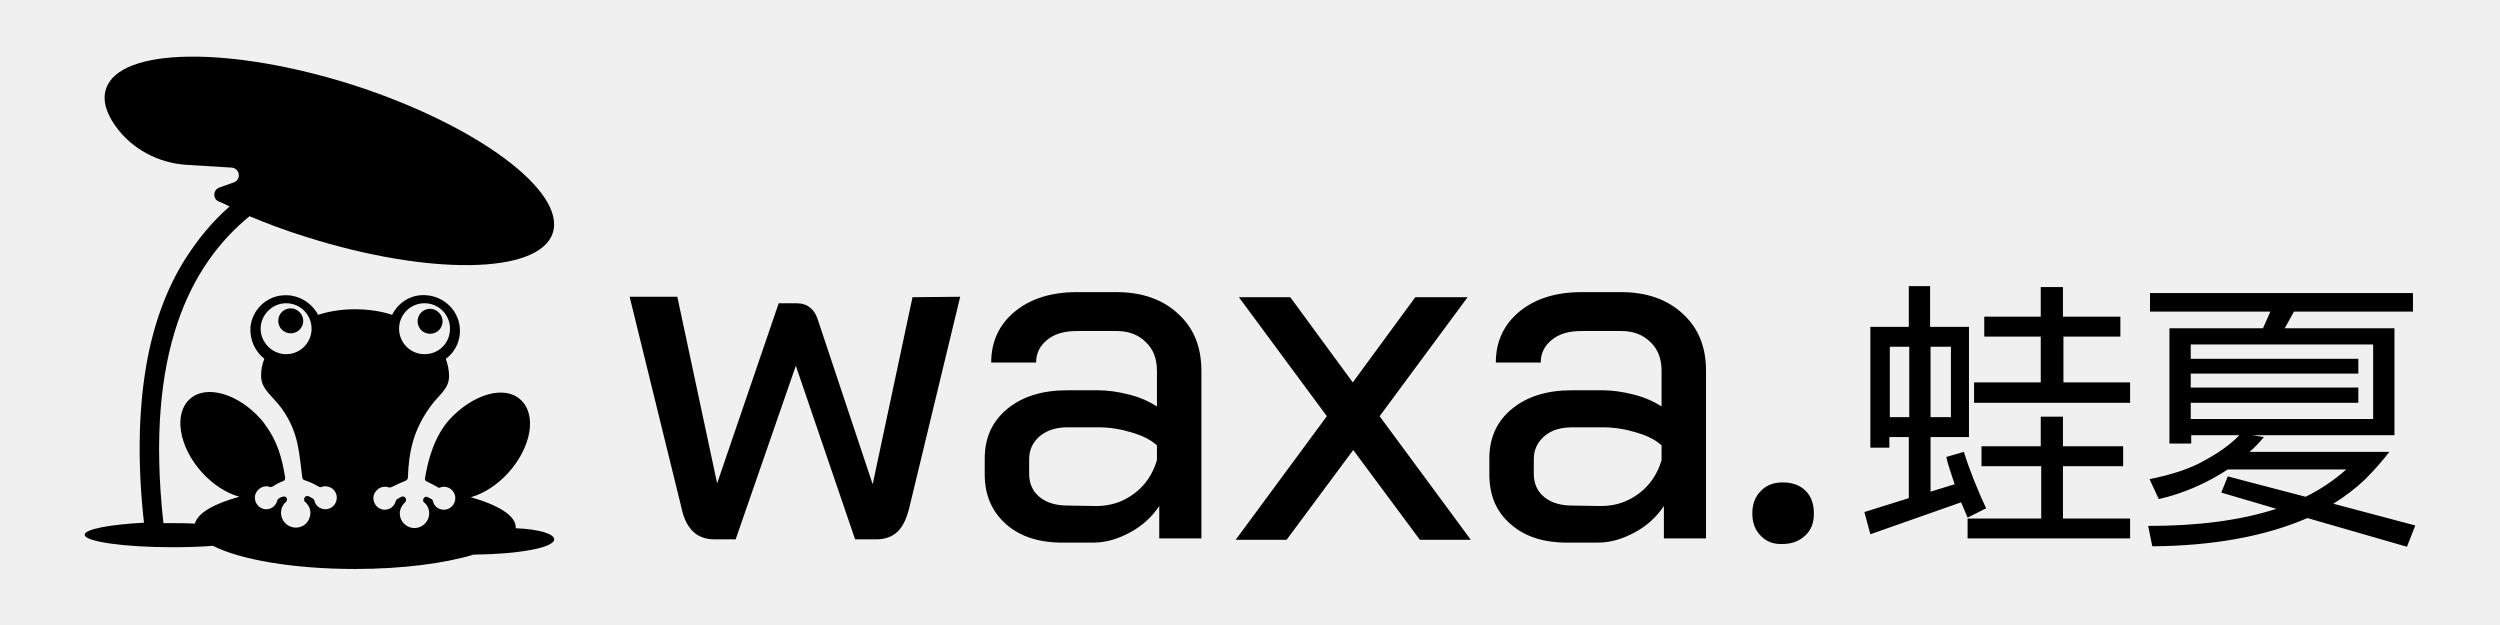
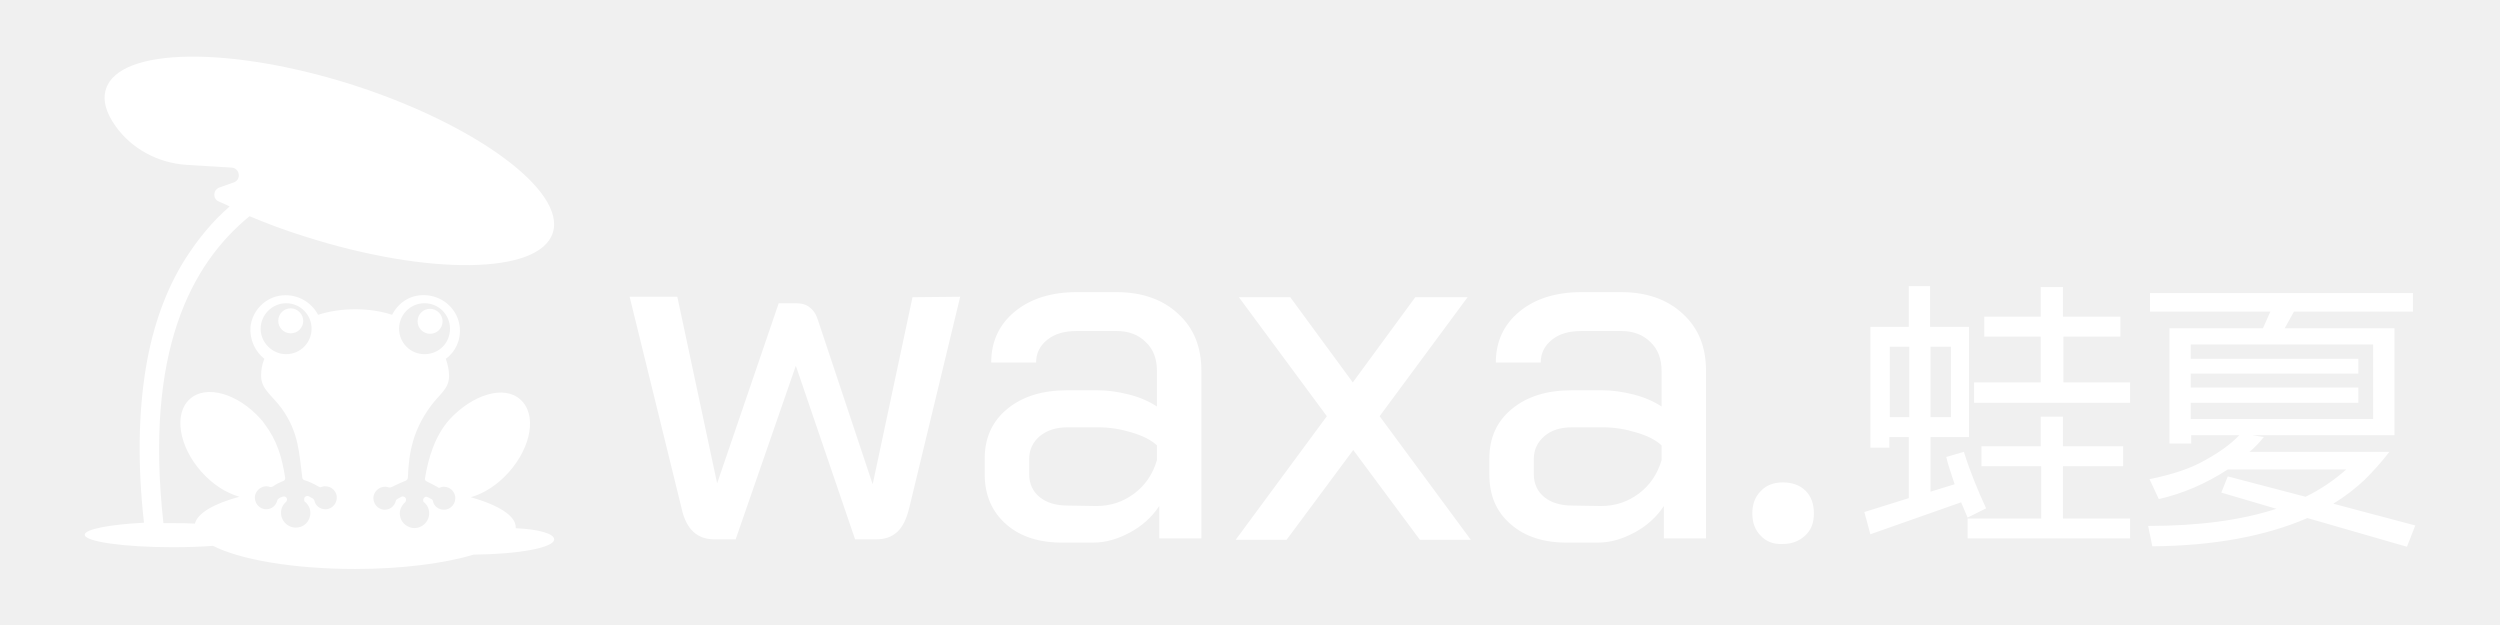
<svg xmlns="http://www.w3.org/2000/svg" version="1.1" id="_图层_2" x="0px" y="0px" viewBox="0 0 540 135" style="enable-background:new 0 0 540 135;" xml:space="preserve">
+   <style type="text/css">
+ 	.st0{fill:#FFFFFF;}
+ </style>
  <g id="_图层_1-2">
-     <path d="M207.4,64.1l-11,45.6c-0.6,2.4-1.4,4.1-2.6,5.2c-1.2,1.1-2.7,1.6-4.6,1.6h-4.5L171.9,79l-13,37.5h-4.5   c-1.9,0-3.4-0.5-4.6-1.6c-1.2-1.1-2.1-2.8-2.6-5.2L136,64.1h10.3l8.6,40.3l13.3-38.9h3.7c1.3,0,2.3,0.3,3,0.9   c0.8,0.6,1.4,1.5,1.8,2.8l11.8,35.4l8.6-40.4L207.4,64.1L207.4,64.1z M217.4,113.3c-3.1-2.7-4.7-6.3-4.7-10.8v-3.5   c0-4.4,1.6-8,4.9-10.7c3.3-2.7,7.6-4,12.9-4h6.6c2.1,0,4.3,0.3,6.7,0.9c2.4,0.6,4.4,1.5,6.1,2.6v-7.7c0-2.6-0.8-4.7-2.4-6.2   c-1.6-1.6-3.7-2.4-6.3-2.4h-8.6c-2.7,0-4.8,0.6-6.4,1.9c-1.6,1.3-2.4,2.9-2.4,4.9h-9.7c0-4.5,1.7-8.2,5.1-11   c3.4-2.8,7.9-4.2,13.4-4.2h8.6c5.5,0,10,1.6,13.3,4.7c3.4,3.1,5,7.2,5,12.3v36.2h-9.1v-7c-1.6,2.4-3.7,4.3-6.3,5.7   s-5.2,2.2-7.9,2.2H230C224.7,117.3,220.5,116,217.4,113.3L217.4,113.3z M236.8,109.3c3.1,0,5.8-0.9,8.2-2.7s4-4.2,4.9-7.2v-3.2   c-1.3-1.2-3.1-2.1-5.5-2.8c-2.3-0.7-4.7-1.1-7.1-1.1h-6.7c-2.4,0-4.4,0.6-6,1.9c-1.5,1.3-2.3,2.9-2.3,5v3.2c0,2.1,0.8,3.8,2.3,5   c1.5,1.2,3.5,1.8,6,1.8L236.8,109.3L236.8,109.3z M286.6,89.9l-19-25.7h11.1l13.5,18.4l13.5-18.4H317l-19,25.7l19.7,26.7h-11   l-14.4-19.4l-14.4,19.4h-11L286.6,89.9z M326.4,113.3c-3.2-2.7-4.7-6.3-4.7-10.8v-3.5c0-4.4,1.6-8,4.9-10.7c3.3-2.7,7.6-4,12.9-4   h6.6c2.1,0,4.3,0.3,6.7,0.9c2.4,0.6,4.4,1.5,6.1,2.6v-7.7c0-2.6-0.8-4.7-2.4-6.2c-1.6-1.6-3.7-2.4-6.3-2.4h-8.6   c-2.7,0-4.8,0.6-6.4,1.9c-1.6,1.3-2.4,2.9-2.4,4.9h-9.7c0-4.5,1.7-8.2,5.1-11c3.4-2.8,7.9-4.2,13.4-4.2h8.6c5.5,0,10,1.6,13.3,4.7   c3.4,3.1,5,7.2,5,12.3v36.2h-9.1v-7c-1.6,2.4-3.7,4.3-6.3,5.7c-2.6,1.4-5.2,2.2-7.9,2.2H339C333.7,117.3,329.5,116,326.4,113.3   L326.4,113.3z M345.8,109.3c3.1,0,5.8-0.9,8.2-2.7s4-4.2,4.9-7.2v-3.2c-1.3-1.2-3.1-2.1-5.5-2.8c-2.3-0.7-4.7-1.1-7.1-1.1h-6.7   c-2.5,0-4.5,0.6-6,1.9c-1.5,1.3-2.3,2.9-2.3,5v3.2c0,2.1,0.8,3.8,2.3,5c1.5,1.2,3.5,1.8,6,1.8L345.8,109.3L345.8,109.3z    M380.3,115.7c-1.2-1.2-1.8-2.8-1.8-4.8s0.6-3.6,1.8-4.8c1.2-1.3,2.8-1.9,4.8-1.9c2,0,3.7,0.6,4.9,1.8c1.2,1.2,1.8,2.8,1.8,4.9   s-0.6,3.6-1.9,4.8c-1.3,1.2-2.9,1.8-4.8,1.8C383.1,117.6,381.5,117,380.3,115.7z M65.5,69.3c0,1.5-1.2,2.7-2.7,2.7   s-2.7-1.2-2.7-2.7s1.2-2.7,2.7-2.7S65.5,67.9,65.5,69.3z M92.9,66.7c-1.5,0-2.7,1.2-2.7,2.7s1.2,2.7,2.7,2.7s2.7-1.2,2.7-2.7   S94.3,66.7,92.9,66.7z M119.7,116.5c0,1.8-7.6,3.2-17.4,3.3c-6.3,1.9-15.5,3.1-25.6,3.1c-13.3,0-24.8-2-30.7-5   c-2.6,0.2-5.6,0.3-8.7,0.3c-10.5,0-19-1.2-19-2.7c0-1.2,5.4-2.2,12.8-2.6c-1.4-12.5-1.2-23.7,0.4-33.4c1.5-9.1,4.4-17.1,8.6-23.7   c2.7-4.2,5.8-8,9.5-11.2c-0.8-0.4-1.6-0.8-2.4-1.1c-1.3-0.6-1.2-2.5,0.2-3l3.1-1.1c1.7-0.6,1.3-3.1-0.5-3.2l-9.8-0.6   c-6-0.4-11.7-3.4-15.2-8.3c-2.1-2.9-2.9-5.7-2.1-8.1c2.9-9,26.8-9.3,53.5-0.8c26.6,8.6,45.9,22.9,43,31.9s-26.8,9.3-53.5,0.8   c-4.2-1.3-8.2-2.8-12-4.4c-12.7,10.4-22.7,29.3-18.6,66.3c0.7,0,1.3,0,2,0c1.7,0,3.2,0,4.8,0.1c0.6-2.3,4.1-4.3,9.6-5.8   c-2.8-0.8-5.7-2.6-8.2-5.4c-4.9-5.5-6-12.6-2.5-15.7c3.5-3.2,10.4-1.2,15.3,4.3c0.3,0.3,0.6,0.7,0.8,1c2.8,3.7,3.8,7.3,4.5,11.7   c0,0.3-0.1,0.6-0.4,0.7c-0.8,0.3-1.6,0.7-2.3,1.2c-0.2,0.1-0.4,0.1-0.6,0.1c-0.4-0.2-0.9-0.2-1.3-0.1c-0.9,0.2-1.7,1-1.9,1.9   c-0.3,1.6,0.9,3,2.4,3c1.2,0,2.1-0.8,2.4-1.9c0-0.2,0.2-0.3,0.3-0.4c0.2-0.2,0.5-0.3,0.8-0.4c0.5-0.2,1,0.1,1,0.6l0,0   c0,0.2-0.1,0.4-0.2,0.5c-0.7,0.6-1.1,1.4-1.1,2.4c0,1.9,1.8,3.5,3.8,3.1c1.3-0.2,2.3-1.3,2.5-2.6c0.2-1.2-0.3-2.2-1.1-2.9   c-0.2-0.1-0.2-0.3-0.2-0.5v-0.1c0-0.5,0.5-0.8,1-0.6c0.3,0.2,0.6,0.3,0.9,0.5c0.1,0.1,0.3,0.3,0.3,0.4c0.2,1.1,1.2,1.9,2.4,1.9   c1.5,0,2.7-1.4,2.4-3c-0.2-0.9-0.9-1.7-1.9-1.9c-0.5-0.1-0.9-0.1-1.4,0.1c-0.2,0.1-0.4,0-0.6-0.1c-1-0.6-2.1-1.1-3.1-1.4   c-0.2-0.1-0.4-0.3-0.4-0.5c-0.7-5.2-0.7-9.7-4.4-14.9c-2.1-2.9-4.5-4.2-4.5-7.1c0-1.3,0.2-2.5,0.7-3.7c-2-1.6-3.2-4.1-3-6.9   c0.4-3.6,3.3-6.5,6.9-6.8c3.3-0.3,6.3,1.5,7.7,4.2c2.5-0.8,5.2-1.2,8-1.2s5.6,0.4,8,1.2c1.4-2.8,4.3-4.6,7.7-4.2   c3.6,0.4,6.5,3.2,6.9,6.8c0.3,2.8-0.9,5.4-3,6.9c0.4,1.2,0.7,2.4,0.7,3.7c0,2.9-2.2,4-4.1,6.7c-3.6,5-4.6,9.6-4.8,15.3   c0,0.2-0.2,0.5-0.4,0.6c-1,0.4-2.1,0.9-3.1,1.4c-0.2,0.1-0.4,0.1-0.6,0.1c-0.4-0.2-0.9-0.2-1.4-0.1c-0.9,0.2-1.7,1-1.9,1.9   c-0.3,1.6,0.9,3,2.4,3c1.2,0,2.1-0.8,2.4-1.9c0-0.2,0.2-0.3,0.3-0.4c0.3-0.2,0.6-0.3,0.9-0.5c0.4-0.2,1,0.1,1,0.6v0.1   c0,0.2-0.1,0.4-0.2,0.5c-0.8,0.7-1.3,1.8-1.1,2.9c0.2,1.3,1.2,2.3,2.5,2.6c2,0.4,3.8-1.2,3.8-3.1c0-1-0.4-1.8-1.1-2.4   c-0.2-0.1-0.2-0.3-0.2-0.5l0,0c0-0.5,0.6-0.9,1-0.6c0.3,0.1,0.5,0.3,0.8,0.4c0.2,0.1,0.3,0.3,0.3,0.4c0.2,1.1,1.2,1.9,2.4,1.9   c1.5,0,2.7-1.4,2.4-3c-0.2-0.9-0.9-1.7-1.9-1.9c-0.5-0.1-0.9-0.1-1.3,0.1c-0.2,0.1-0.4,0.1-0.6-0.1c-0.7-0.4-1.5-0.8-2.3-1.2   c-0.3-0.1-0.5-0.4-0.4-0.7c0.7-4.3,2.1-9.1,5.3-12.7c5-5.4,11.8-7.5,15.3-4.3c3.6,3.2,2.4,10.2-2.5,15.7c-2.5,2.8-5.4,4.6-8.2,5.4   c6,1.7,9.7,4,9.7,6.5c0,0.1,0,0.1,0,0.2C116.4,114.3,119.7,115.3,119.7,116.5L119.7,116.5z M86.2,71c0,3,2.4,5.5,5.5,5.5   s5.5-2.4,5.5-5.5c0-3-2.4-5.5-5.5-5.5S86.2,68,86.2,71z M67.3,71c0-3-2.4-5.5-5.5-5.5c-3,0-5.5,2.5-5.5,5.5c0,3,2.5,5.5,5.5,5.5   C64.9,76.5,67.3,74,67.3,71z M429,109.8l-4,2l-1.4-3.3l-19.6,6.9l-1.3-4.8l9.6-3V94.4h-4.2v2.3H404V70.6h8.3v-8.8h4.6v8.8h8.4v23.8   H417v11.8l5.2-1.6c-0.8-2.5-1.5-4.4-1.8-5.9l3.8-1.1C425.5,101.8,427.2,105.9,429,109.8z M408.2,90.1h4.2V74.9h-4.2V90.1z    M417,90.1h4.4V74.9H417V90.1z M460.1,112v4.3H425V112h15.9v-11.3H428v-4.3h12.8v-6.4h4.8v6.4h13v4.3h-13V112H460.1L460.1,112z    M460.1,82.6V87h-33.7v-4.4h14.4v-9.9h-12.2v-4.3h12.2V62h4.8v6.4H458v4.3h-12.3v9.9H460.1z M519.9,118.1l-21.5-6.2   c-9,3.9-20.2,6-33.5,6.1l-0.9-4.4c10.8,0,20-1.2,27.7-3.7l-11.9-3.5l1.4-3.5l16.8,4.4c3.3-1.6,6.2-3.6,8.8-5.9h-25.6   c-4.6,3-9.6,5.2-14.9,6.4l-2-4.3c4.9-1,8.9-2.3,12-4.1c3.1-1.7,5.6-3.5,7.4-5.4h-10.4v1.8h-4.7V70.9h20.2l1.6-3.6h-26v-4h56.8v4   h-25.7l-2,3.6h23.7V94h-30.7l2.5,0.4c-1,1.2-2,2.3-3.1,3.2h30.2c-1.6,2.1-3.4,4.1-5.3,6c-1.9,1.8-4.2,3.6-6.8,5.2l17.7,4.7   L519.9,118.1L519.9,118.1z M473.2,90.5h39.4V74.4h-39.4v3.1h36.2v3.2h-36.2v3h36.2V87h-36.2C473.2,87,473.2,90.5,473.2,90.5z" />
+     <path class="st0" d="M207.4,64.1l-11,45.6c-0.6,2.4-1.4,4.1-2.6,5.2c-1.2,1.1-2.7,1.6-4.6,1.6h-4.5L171.9,79l-13,37.5h-4.5   c-1.9,0-3.4-0.5-4.6-1.6c-1.2-1.1-2.1-2.8-2.6-5.2L136,64.1h10.3l8.6,40.3l13.3-38.9h3.7c1.3,0,2.3,0.3,3,0.9   c0.8,0.6,1.4,1.5,1.8,2.8l11.8,35.4l8.6-40.4L207.4,64.1L207.4,64.1z M217.4,113.3c-3.1-2.7-4.7-6.3-4.7-10.8V99   c0-4.4,1.6-8,4.9-10.7c3.3-2.7,7.6-4,12.9-4h6.6c2.1,0,4.3,0.3,6.7,0.9s4.4,1.5,6.1,2.6v-7.7c0-2.6-0.8-4.7-2.4-6.2   c-1.6-1.6-3.7-2.4-6.3-2.4h-8.6c-2.7,0-4.8,0.6-6.4,1.9c-1.6,1.3-2.4,2.9-2.4,4.9h-9.7c0-4.5,1.7-8.2,5.1-11   c3.4-2.8,7.9-4.2,13.4-4.2h8.6c5.5,0,10,1.6,13.3,4.7c3.4,3.1,5,7.2,5,12.3v36.2h-9.1v-7c-1.6,2.4-3.7,4.3-6.3,5.7   s-5.2,2.2-7.9,2.2H230C224.7,117.3,220.5,116,217.4,113.3L217.4,113.3z M236.8,109.3c3.1,0,5.8-0.9,8.2-2.7s4-4.2,4.9-7.2v-3.2   c-1.3-1.2-3.1-2.1-5.5-2.8c-2.3-0.7-4.7-1.1-7.1-1.1h-6.7c-2.4,0-4.4,0.6-6,1.9c-1.5,1.3-2.3,2.9-2.3,5v3.2c0,2.1,0.8,3.8,2.3,5   s3.5,1.8,6,1.8L236.8,109.3L236.8,109.3z M286.6,89.9l-19-25.7h11.1l13.5,18.4l13.5-18.4H317l-19,25.7l19.7,26.7h-11l-14.4-19.4   l-14.4,19.4h-11L286.6,89.9z M326.4,113.3c-3.2-2.7-4.7-6.3-4.7-10.8V99c0-4.4,1.6-8,4.9-10.7s7.6-4,12.9-4h6.6   c2.1,0,4.3,0.3,6.7,0.9c2.4,0.6,4.4,1.5,6.1,2.6v-7.7c0-2.6-0.8-4.7-2.4-6.2c-1.6-1.6-3.7-2.4-6.3-2.4h-8.6c-2.7,0-4.8,0.6-6.4,1.9   s-2.4,2.9-2.4,4.9h-9.7c0-4.5,1.7-8.2,5.1-11s7.9-4.2,13.4-4.2h8.6c5.5,0,10,1.6,13.3,4.7c3.4,3.1,5,7.2,5,12.3v36.2h-9.1v-7   c-1.6,2.4-3.7,4.3-6.3,5.7c-2.6,1.4-5.2,2.2-7.9,2.2H339C333.7,117.3,329.5,116,326.4,113.3L326.4,113.3z M345.8,109.3   c3.1,0,5.8-0.9,8.2-2.7s4-4.2,4.9-7.2v-3.2c-1.3-1.2-3.1-2.1-5.5-2.8c-2.3-0.7-4.7-1.1-7.1-1.1h-6.7c-2.5,0-4.5,0.6-6,1.9   s-2.3,2.9-2.3,5v3.2c0,2.1,0.8,3.8,2.3,5s3.5,1.8,6,1.8L345.8,109.3L345.8,109.3z M380.3,115.7c-1.2-1.2-1.8-2.8-1.8-4.8   s0.6-3.6,1.8-4.8c1.2-1.3,2.8-1.9,4.8-1.9s3.7,0.6,4.9,1.8c1.2,1.2,1.8,2.8,1.8,4.9s-0.6,3.6-1.9,4.8c-1.3,1.2-2.9,1.8-4.8,1.8   C383.1,117.6,381.5,117,380.3,115.7z M65.5,69.3c0,1.5-1.2,2.7-2.7,2.7s-2.7-1.2-2.7-2.7s1.2-2.7,2.7-2.7   C64.3,66.6,65.5,67.9,65.5,69.3z M92.9,66.7c-1.5,0-2.7,1.2-2.7,2.7s1.2,2.7,2.7,2.7s2.7-1.2,2.7-2.7S94.3,66.7,92.9,66.7z    M119.7,116.5c0,1.8-7.6,3.2-17.4,3.3c-6.3,1.9-15.5,3.1-25.6,3.1c-13.3,0-24.8-2-30.7-5c-2.6,0.2-5.6,0.3-8.7,0.3   c-10.5,0-19-1.2-19-2.7c0-1.2,5.4-2.2,12.8-2.6c-1.4-12.5-1.2-23.7,0.4-33.4c1.5-9.1,4.4-17.1,8.6-23.7c2.7-4.2,5.8-8,9.5-11.2   c-0.8-0.4-1.6-0.8-2.4-1.1c-1.3-0.6-1.2-2.5,0.2-3l3.1-1.1c1.7-0.6,1.3-3.1-0.5-3.2l-9.8-0.6c-6-0.4-11.7-3.4-15.2-8.3   c-2.1-2.9-2.9-5.7-2.1-8.1c2.9-9,26.8-9.3,53.5-0.8c26.6,8.6,45.9,22.9,43,31.9s-26.8,9.3-53.5,0.8c-4.2-1.3-8.2-2.8-12-4.4   C41.2,57.1,31.2,76,35.3,113c0.7,0,1.3,0,2,0c1.7,0,3.2,0,4.8,0.1c0.6-2.3,4.1-4.3,9.6-5.8c-2.8-0.8-5.7-2.6-8.2-5.4   c-4.9-5.5-6-12.6-2.5-15.7c3.5-3.2,10.4-1.2,15.3,4.3c0.3,0.3,0.6,0.7,0.8,1c2.8,3.7,3.8,7.3,4.5,11.7c0,0.3-0.1,0.6-0.4,0.7   c-0.8,0.3-1.6,0.7-2.3,1.2c-0.2,0.1-0.4,0.1-0.6,0.1c-0.4-0.2-0.9-0.2-1.3-0.1c-0.9,0.2-1.7,1-1.9,1.9c-0.3,1.6,0.9,3,2.4,3   c1.2,0,2.1-0.8,2.4-1.9c0-0.2,0.2-0.3,0.3-0.4c0.2-0.2,0.5-0.3,0.8-0.4c0.5-0.2,1,0.1,1,0.6l0,0c0,0.2-0.1,0.4-0.2,0.5   c-0.7,0.6-1.1,1.4-1.1,2.4c0,1.9,1.8,3.5,3.8,3.1c1.3-0.2,2.3-1.3,2.5-2.6c0.2-1.2-0.3-2.2-1.1-2.9c-0.2-0.1-0.2-0.3-0.2-0.5v-0.1   c0-0.5,0.5-0.8,1-0.6c0.3,0.2,0.6,0.3,0.9,0.5c0.1,0.1,0.3,0.3,0.3,0.4c0.2,1.1,1.2,1.9,2.4,1.9c1.5,0,2.7-1.4,2.4-3   c-0.2-0.9-0.9-1.7-1.9-1.9c-0.5-0.1-0.9-0.1-1.4,0.1c-0.2,0.1-0.4,0-0.6-0.1c-1-0.6-2.1-1.1-3.1-1.4c-0.2-0.1-0.4-0.3-0.4-0.5   c-0.7-5.2-0.7-9.7-4.4-14.9c-2.1-2.9-4.5-4.2-4.5-7.1c0-1.3,0.2-2.5,0.7-3.7c-2-1.6-3.2-4.1-3-6.9c0.4-3.6,3.3-6.5,6.9-6.8   c3.3-0.3,6.3,1.5,7.7,4.2c2.5-0.8,5.2-1.2,8-1.2s5.6,0.4,8,1.2c1.4-2.8,4.3-4.6,7.7-4.2c3.6,0.4,6.5,3.2,6.9,6.8   c0.3,2.8-0.9,5.4-3,6.9c0.4,1.2,0.7,2.4,0.7,3.7c0,2.9-2.2,4-4.1,6.7c-3.6,5-4.6,9.6-4.8,15.3c0,0.2-0.2,0.5-0.4,0.6   c-1,0.4-2.1,0.9-3.1,1.4c-0.2,0.1-0.4,0.1-0.6,0.1c-0.4-0.2-0.9-0.2-1.4-0.1c-0.9,0.2-1.7,1-1.9,1.9c-0.3,1.6,0.9,3,2.4,3   c1.2,0,2.1-0.8,2.4-1.9c0-0.2,0.2-0.3,0.3-0.4c0.3-0.2,0.6-0.3,0.9-0.5c0.4-0.2,1,0.1,1,0.6v0.1c0,0.2-0.1,0.4-0.2,0.5   c-0.8,0.7-1.3,1.8-1.1,2.9c0.2,1.3,1.2,2.3,2.5,2.6c2,0.4,3.8-1.2,3.8-3.1c0-1-0.4-1.8-1.1-2.4c-0.2-0.1-0.2-0.3-0.2-0.5l0,0   c0-0.5,0.6-0.9,1-0.6c0.3,0.1,0.5,0.3,0.8,0.4c0.2,0.1,0.3,0.3,0.3,0.4c0.2,1.1,1.2,1.9,2.4,1.9c1.5,0,2.7-1.4,2.4-3   c-0.2-0.9-0.9-1.7-1.9-1.9c-0.5-0.1-0.9-0.1-1.3,0.1c-0.2,0.1-0.4,0.1-0.6-0.1c-0.7-0.4-1.5-0.8-2.3-1.2c-0.3-0.1-0.5-0.4-0.4-0.7   c0.7-4.3,2.1-9.1,5.3-12.7c5-5.4,11.8-7.5,15.3-4.3c3.6,3.2,2.4,10.2-2.5,15.7c-2.5,2.8-5.4,4.6-8.2,5.4c6,1.7,9.7,4,9.7,6.5   c0,0.1,0,0.1,0,0.2C116.4,114.3,119.7,115.3,119.7,116.5L119.7,116.5z M86.2,71c0,3,2.4,5.5,5.5,5.5s5.5-2.4,5.5-5.5   c0-3-2.4-5.5-5.5-5.5S86.2,68,86.2,71z M67.3,71c0-3-2.4-5.5-5.5-5.5c-3,0-5.5,2.5-5.5,5.5s2.5,5.5,5.5,5.5   C64.9,76.5,67.3,74,67.3,71z M429,109.8l-4,2l-1.4-3.3l-19.6,6.9l-1.3-4.8l9.6-3V94.4h-4.2v2.3H404V70.6h8.3v-8.8h4.6v8.8h8.4v23.8   H417v11.8l5.2-1.6c-0.8-2.5-1.5-4.4-1.8-5.9l3.8-1.1C425.5,101.8,427.2,105.9,429,109.8z M408.2,90.1h4.2V74.9h-4.2V90.1z    M417,90.1h4.4V74.9H417V90.1z M460.1,112v4.3H425V112h15.9v-11.3H428v-4.3h12.8V90h4.8v6.4h13v4.3h-13V112H460.1L460.1,112z    M460.1,82.6V87h-33.7v-4.4h14.4v-9.9h-12.2v-4.3h12.2V62h4.8v6.4H458v4.3h-12.3v9.9C445.7,82.6,460.1,82.6,460.1,82.6z    M519.9,118.1l-21.5-6.2c-9,3.9-20.2,6-33.5,6.1l-0.9-4.4c10.8,0,20-1.2,27.7-3.7l-11.9-3.5l1.4-3.5l16.8,4.4   c3.3-1.6,6.2-3.6,8.8-5.9h-25.6c-4.6,3-9.6,5.2-14.9,6.4l-2-4.3c4.9-1,8.9-2.3,12-4.1c3.1-1.7,5.6-3.5,7.4-5.4h-10.4v1.8h-4.7V70.9   h20.2l1.6-3.6h-26v-4h56.8v4h-25.7l-2,3.6h23.7V94h-30.7l2.5,0.4c-1,1.2-2,2.3-3.1,3.2h30.2c-1.6,2.1-3.4,4.1-5.3,6   c-1.9,1.8-4.2,3.6-6.8,5.2l17.7,4.7L519.9,118.1L519.9,118.1z M473.2,90.5h39.4V74.4h-39.4v3.1h36.2v3.2h-36.2v3h36.2V87h-36.2   C473.2,87,473.2,90.5,473.2,90.5z" />
  </g>
</svg>
